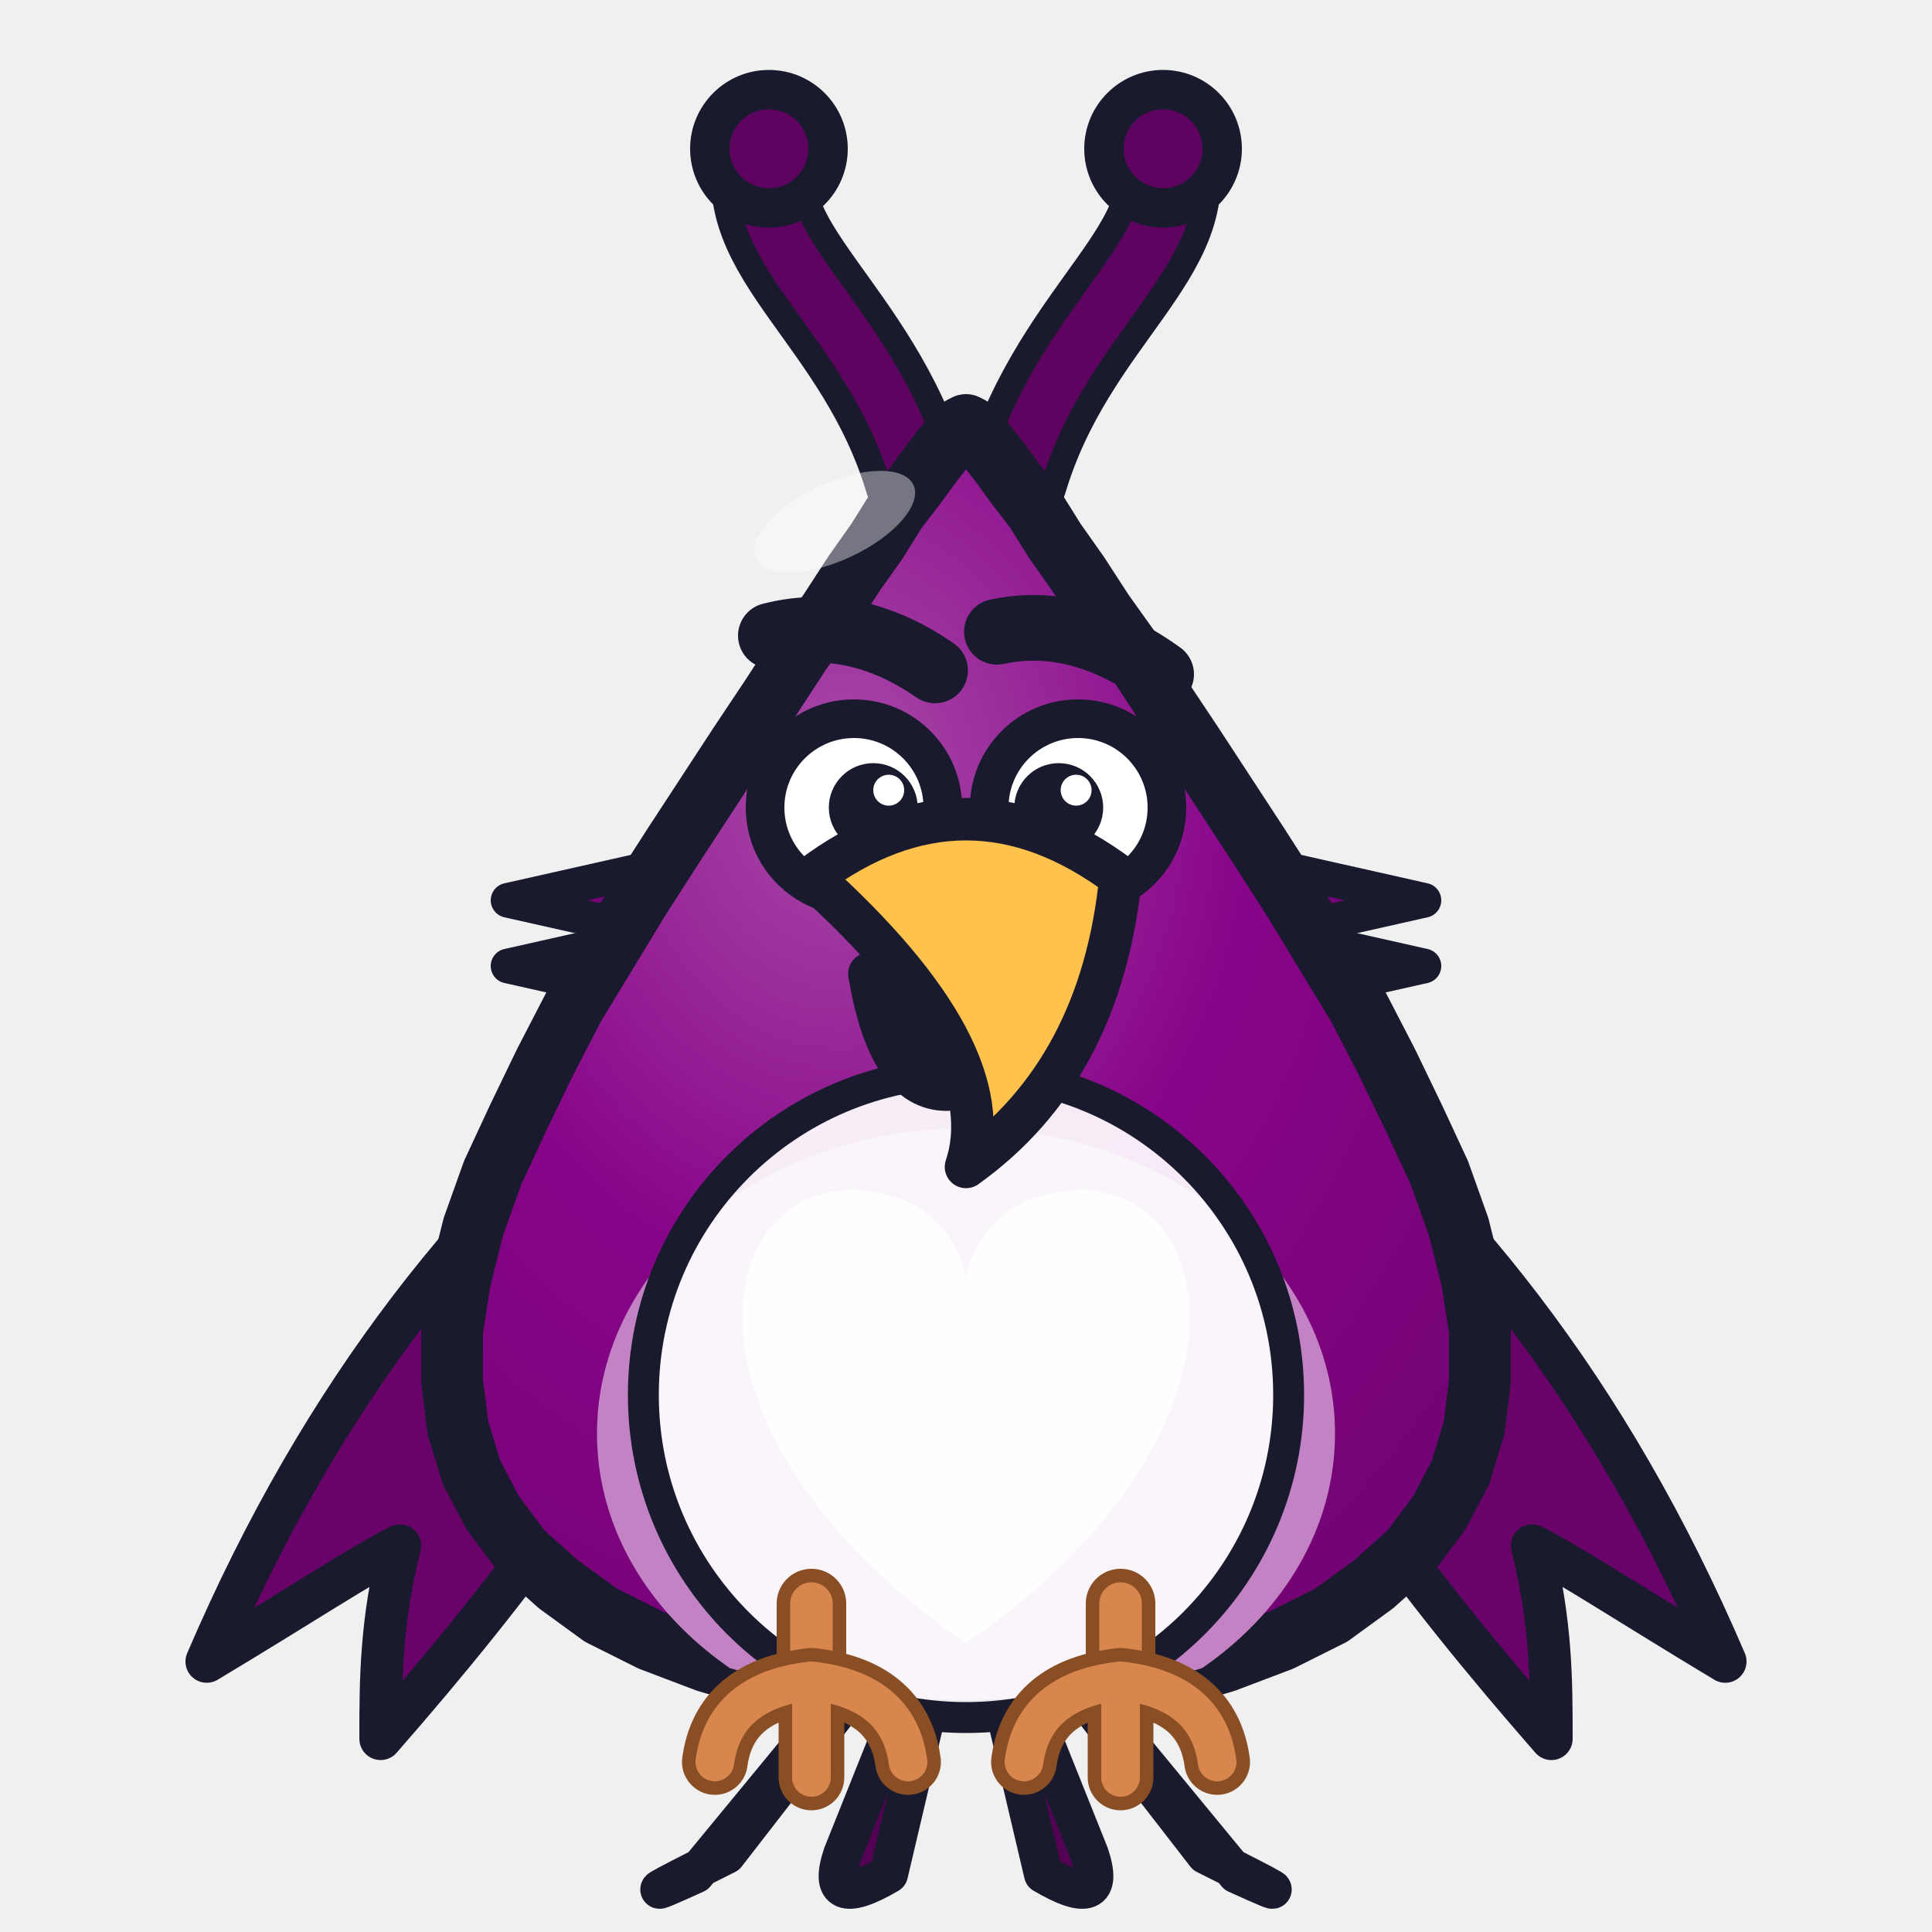
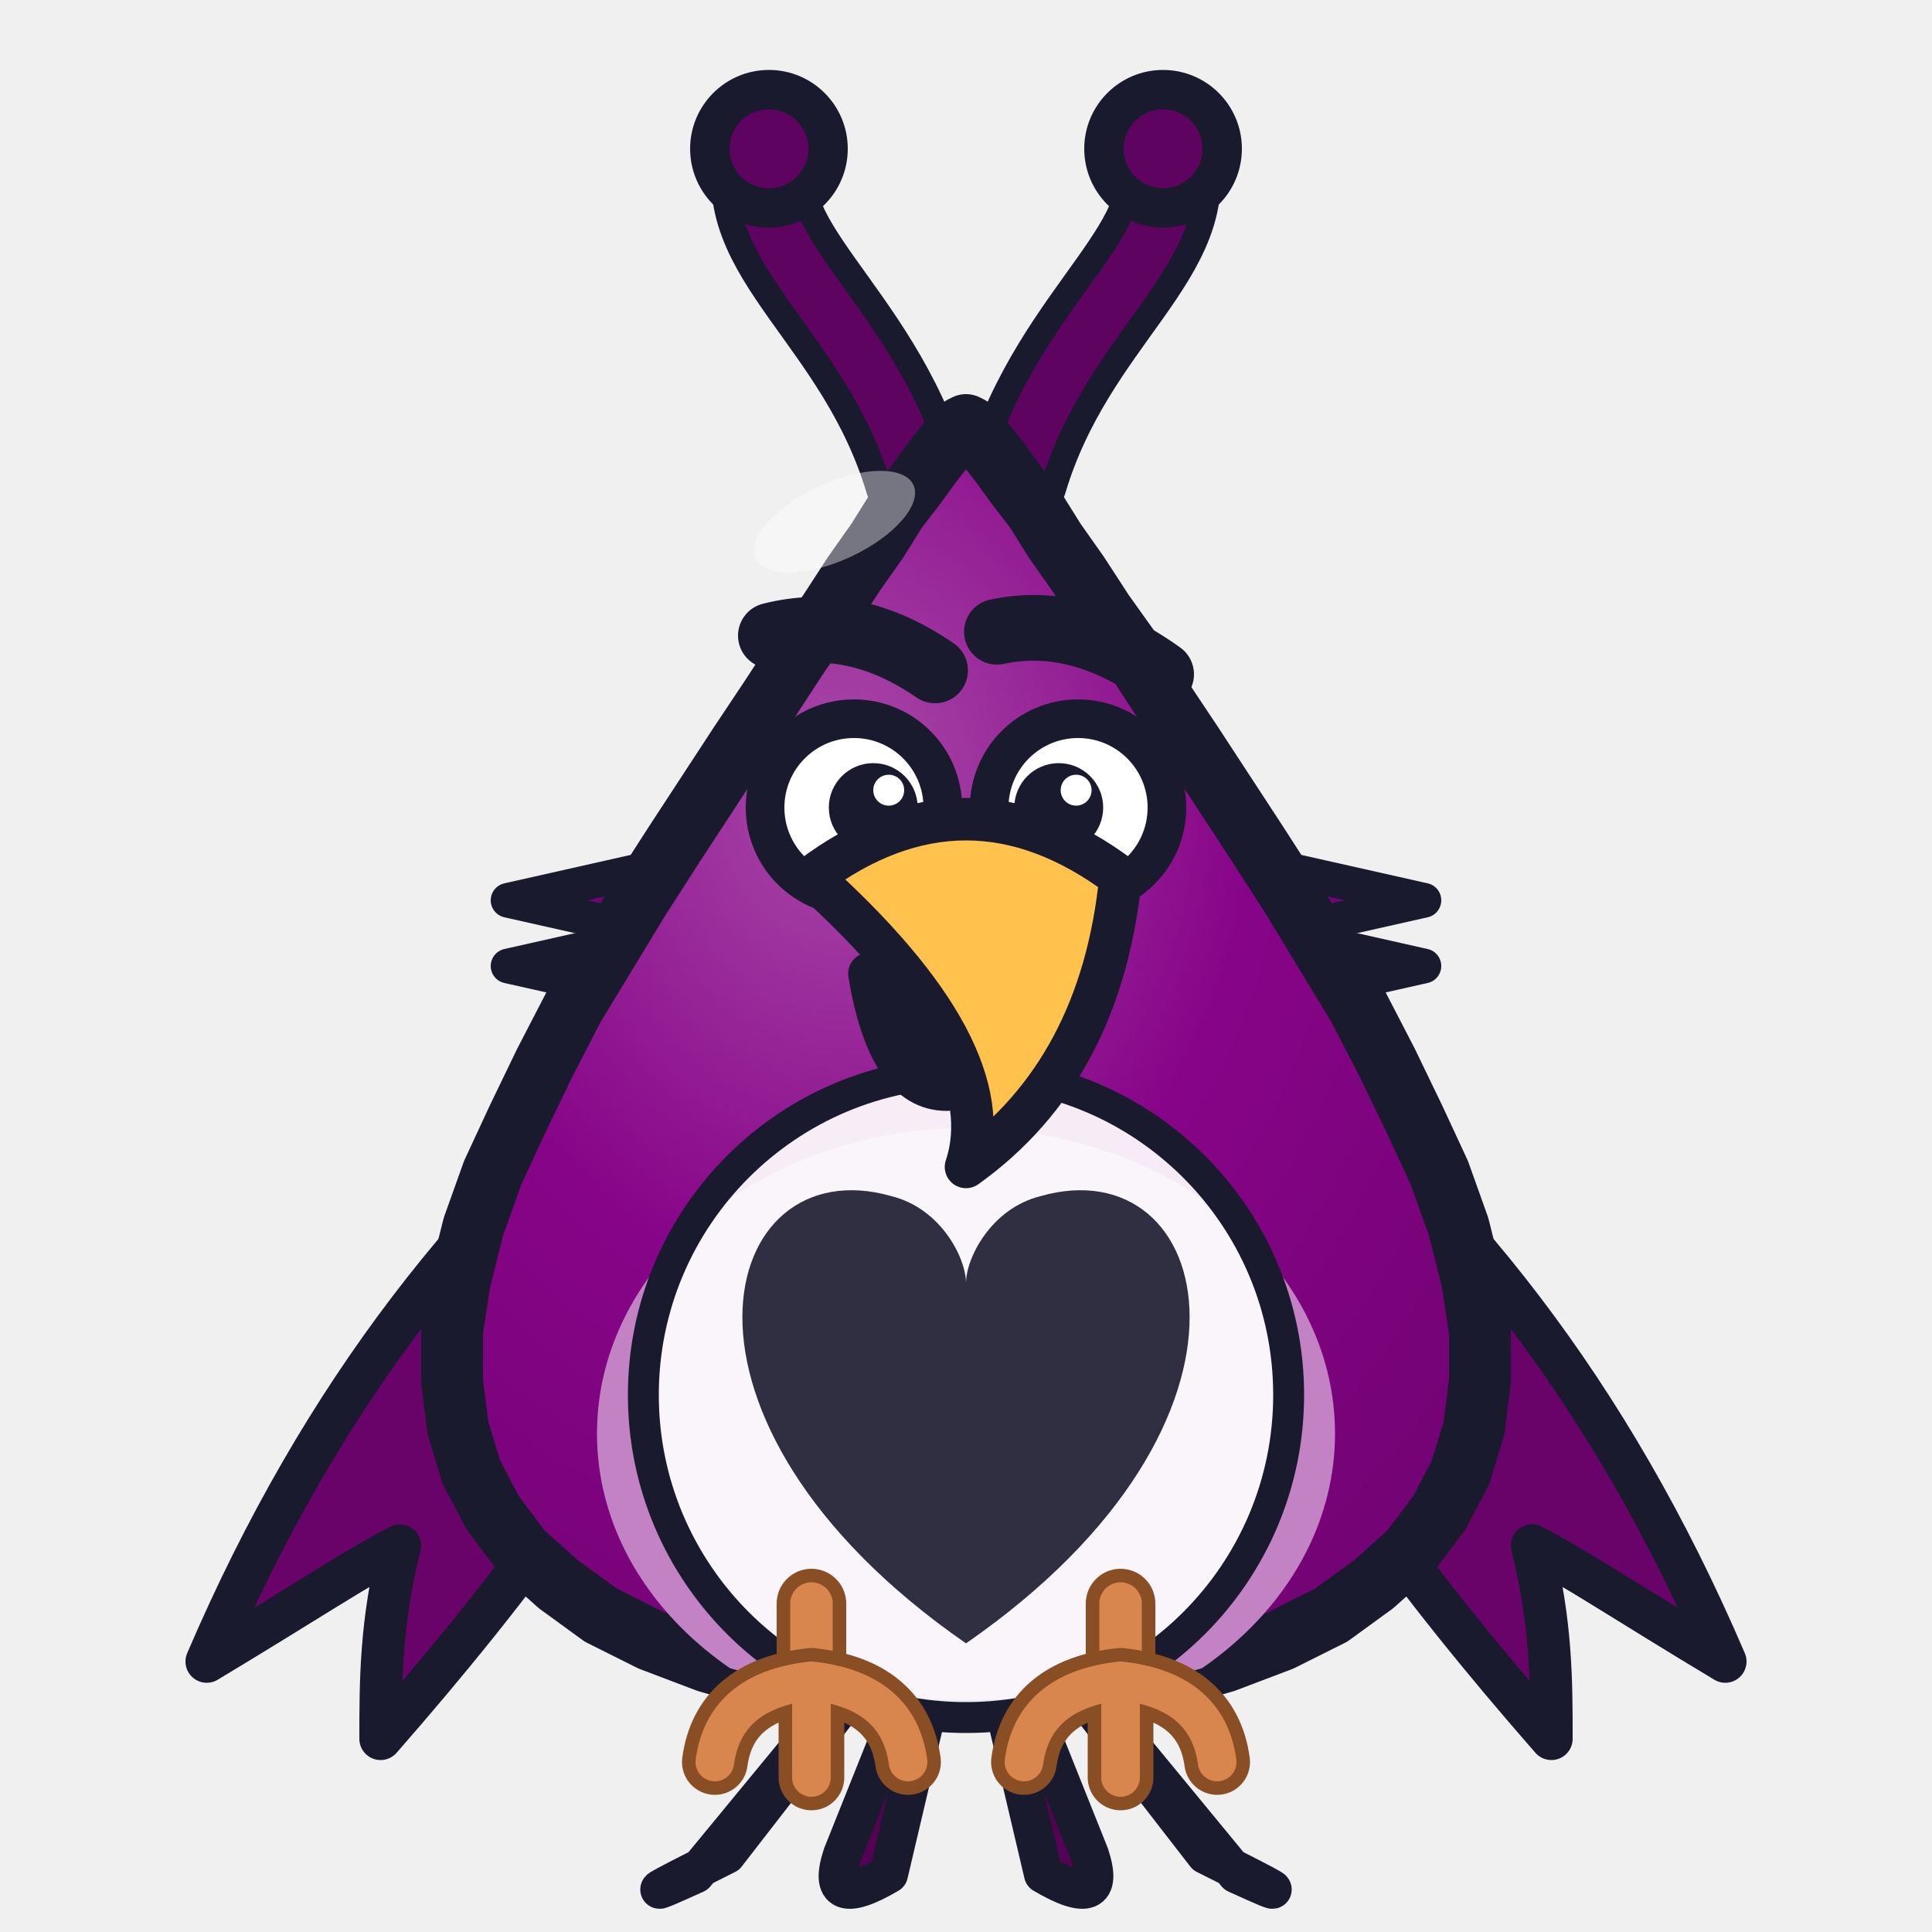
<svg xmlns="http://www.w3.org/2000/svg" viewBox="0 0 100 100" data-color="purple" data-expr="idle" data-frame="down" data-ver="7a" data-character="보라">
  <defs>
    <radialGradient id="gpurple" cx="38%" cy="28%" r="80%">
      <stop offset="0" stop-color="#A94AA9" />
      <stop offset=".5" stop-color="#870488" />
      <stop offset="1" stop-color="#730374" />
    </radialGradient>
    <clipPath id="cpurple">
      <path d="M50 22 50.2 22.1 50.6 22.5 51.1 23.1 51.8 24 52.6 25.1 53.6 26.4 54.6 28 55.8 29.7 57.1 31.7 58.6 33.8 60.1 36.1 61.7 38.5 63.4 41.1 65.1 43.7 66.9 46.5 68.6 49.3 70.3 52.1 71.8 55 73.2 57.9 74.5 60.7 75.5 63.5 76.2 66.3 76.6 68.9 76.6 71.5 76.3 73.9 75.6 76.2 74.5 78.3 73 80.3 71.1 82 68.9 83.6 66.3 84.9 63.4 86 60.3 86.9 57 87.5 53.5 87.9 50 88 46.5 87.9 43 87.5 39.7 86.9 36.6 86 33.7 84.9 31.1 83.6 28.9 82 27 80.3 25.5 78.3 24.4 76.2 23.7 73.9 23.4 71.5 23.4 68.9 23.8 66.3 24.5 63.5 25.5 60.7 26.8 57.9 28.2 55 29.7 52.1 31.4 49.3 33.1 46.5 34.9 43.7 36.6 41.1 38.3 38.5 39.9 36.1 41.4 33.8 42.9 31.7 44.2 29.7 45.4 28 46.4 26.4 47.4 25.1 48.2 24 48.9 23.1 49.4 22.5 49.8 22.1Z" />
    </clipPath>
  </defs>
  <path d="M50 80 L36 97 Q31.6 99 37.6 96Z" fill="#540254" stroke="#1A1A2E" stroke-width="2" stroke-linejoin="round" />
  <path d="M50 80 L64 97 Q68.4 99 62.4 96Z" fill="#540254" stroke="#1A1A2E" stroke-width="2" stroke-linejoin="round" />
  <path d="M50 80 L46 97 Q42.6 99 43.6 96Z" fill="#540254" stroke="#1A1A2E" stroke-width="2" stroke-linejoin="round" />
  <path d="M50 80 L54 97 Q57.4 99 56.4 96Z" fill="#540254" stroke="#1A1A2E" stroke-width="2" stroke-linejoin="round" />
  <g transform="translate(50 23) scale(.85)">
    <path d="M-3 2 C-6 -8 -14 -12 -12 -18" fill="none" stroke="#1A1A2E" stroke-width="6.4" stroke-linecap="round" />
    <path d="M-3 2 C-6 -8 -14 -12 -12 -18" fill="none" stroke="#5E035F" stroke-width="3.2" stroke-linecap="round" />
    <path d="M3 2 C6 -8 14 -12 12 -18" fill="none" stroke="#1A1A2E" stroke-width="6.4" stroke-linecap="round" />
    <path d="M3 2 C6 -8 14 -12 12 -18" fill="none" stroke="#5E035F" stroke-width="3.2" stroke-linecap="round" />
    <circle cx="-12" cy="-18" r="3.6" fill="#5E035F" stroke="#1A1A2E" stroke-width="2.4" stroke-linejoin="round" />
    <circle cx="12" cy="-18" r="3.6" fill="#5E035F" stroke="#1A1A2E" stroke-width="2.4" stroke-linejoin="round" />
  </g>
  <path d="M34.3 44.8 L26.3 46.6 L34.3 48.4Z" fill="#740375" stroke="#1A1A2E" stroke-width="1.8" stroke-linejoin="round" />
  <path d="M34.3 48.2 L26.3 50 L34.3 51.8Z" fill="#740375" stroke="#1A1A2E" stroke-width="1.8" stroke-linejoin="round" />
  <path d="M65.7 44.8 L73.7 46.6 L65.7 48.4Z" fill="#740375" stroke="#1A1A2E" stroke-width="1.8" stroke-linejoin="round" />
  <path d="M65.7 48.2 L73.7 50 L65.7 51.8Z" fill="#740375" stroke="#1A1A2E" stroke-width="1.8" stroke-linejoin="round" />
  <g class="wing wing-l">
    <g transform="translate(-1.3 0)">
      <path d="M36 54 C26 62 18 72 12 86 C17 83 20 81 22 80 C21 84 21 87 21 90 C28 82 34 74 39 64Z" fill="#69036A" stroke="#1A1A2E" stroke-width="2.2" stroke-linejoin="round" />
    </g>
  </g>
  <g class="wing wing-r" transform="translate(100 0) scale(-1 1)">
    <g transform="translate(-1.3 0)">
      <path d="M36 54 C26 62 18 72 12 86 C17 83 20 81 22 80 C21 84 21 87 21 90 C28 82 34 74 39 64Z" fill="#69036A" stroke="#1A1A2E" stroke-width="2.2" stroke-linejoin="round" />
    </g>
  </g>
  <path d="M50 22 50.2 22.1 50.6 22.5 51.1 23.1 51.8 24 52.6 25.1 53.6 26.4 54.6 28 55.8 29.7 57.1 31.7 58.6 33.8 60.1 36.1 61.7 38.5 63.4 41.1 65.1 43.7 66.9 46.5 68.6 49.3 70.3 52.1 71.8 55 73.2 57.9 74.5 60.7 75.5 63.5 76.2 66.3 76.6 68.9 76.6 71.5 76.3 73.9 75.6 76.2 74.5 78.3 73 80.3 71.1 82 68.9 83.6 66.3 84.9 63.4 86 60.3 86.9 57 87.5 53.5 87.9 50 88 46.5 87.9 43 87.5 39.7 86.9 36.6 86 33.7 84.9 31.1 83.6 28.9 82 27 80.3 25.5 78.3 24.4 76.2 23.7 73.9 23.4 71.5 23.4 68.9 23.8 66.3 24.5 63.5 25.5 60.7 26.8 57.9 28.2 55 29.7 52.1 31.4 49.3 33.1 46.5 34.9 43.7 36.6 41.1 38.3 38.5 39.9 36.1 41.4 33.8 42.9 31.7 44.2 29.7 45.4 28 46.4 26.4 47.4 25.1 48.2 24 48.9 23.1 49.4 22.5 49.8 22.1Z" fill="url(#gpurple)" stroke="#1A1A2E" stroke-width="3.2" stroke-linejoin="round" />
  <g clip-path="url(#cpurple)">
    <ellipse cx="50" cy="74.2" rx="19.1" ry="15.8" fill="#C382C4" />
  </g>
  <circle cx="50" cy="72.2" r="16.7" fill="#FFFFFF" fill-opacity=".92" stroke="#1A1A2E" stroke-width="1.6" />
  <g transform="translate(50 72.2) scale(0.643) translate(-50 -50)">
-     <path d="M50 70 C24 52 30 30 44 34 C48 35 50 39 50 41 C50 39 52 35 56 34 C70 30 76 52 50 70z" fill="#FFFFFF" fill-opacity=".9" />
+     <path d="M50 70 C24 52 30 30 44 34 C48 35 50 39 50 41 C50 39 52 35 56 34 C70 30 76 52 50 70z" fill="#1A1A2E" fill-opacity=".9" />
  </g>
  <path d="M42 83 V87" stroke="#8A4E24" stroke-width="3.6" stroke-linecap="round" />
  <path d="M42 83 V87" stroke="#D9864E" stroke-width="2.2" stroke-linecap="round" />
  <g fill="none" stroke-linecap="round">
    <path d="M42 87 q-4.5 .5 -5 4.2 M42 87 q0 2.5 0 5 M42 87 q4.5 .5 5 4.2" stroke="#8A4E24" stroke-width="3.4" />
    <path d="M42 87 q-4.5 .5 -5 4.2 M42 87 q0 2.5 0 5 M42 87 q4.5 .5 5 4.2" stroke="#D9864E" stroke-width="2" />
  </g>
  <path d="M58 83 V87" stroke="#8A4E24" stroke-width="3.6" stroke-linecap="round" />
  <path d="M58 83 V87" stroke="#D9864E" stroke-width="2.2" stroke-linecap="round" />
  <g fill="none" stroke-linecap="round">
    <path d="M58 87 q-4.5 .5 -5 4.2 M58 87 q0 2.5 0 5 M58 87 q4.5 .5 5 4.2" stroke="#8A4E24" stroke-width="3.4" />
    <path d="M58 87 q-4.5 .5 -5 4.2 M58 87 q0 2.5 0 5 M58 87 q4.5 .5 5 4.2" stroke="#D9864E" stroke-width="2" />
  </g>
  <path d="M39.9 32.9 Q44.2 31.8 48.4 34.7" fill="none" stroke="#1A1A2E" stroke-width="3.4" stroke-linecap="round" />
  <path d="M60.1 34.9 Q55.8 31.8 51.6 32.7" fill="none" stroke="#1A1A2E" stroke-width="3.4" stroke-linecap="round" />
  <circle cx="44.2" cy="41.8" r="4.6" fill="#fff" stroke="#1A1A2E" stroke-width="2" />
  <circle cx="45.2" cy="41.8" r="2.3" fill="#1A1A2E" />
  <circle cx="46" cy="40.9" r="0.8" fill="#fff" />
  <circle cx="55.8" cy="41.8" r="4.6" fill="#fff" stroke="#1A1A2E" stroke-width="2" />
  <circle cx="54.8" cy="41.8" r="2.3" fill="#1A1A2E" />
  <circle cx="55.7" cy="40.9" r="0.8" fill="#fff" />
  <path d="M45 50.4 Q46 56.4 49 56.4Z" fill="#C7973C" stroke="#1A1A2E" stroke-width="2.2" stroke-linejoin="round" />
  <path d="M42 45.4 Q50 39.4 58 45.4 Q57 55.4 50 60.4 Q52 54.4 42 45.4Z" fill="#FFC24D" stroke="#1A1A2E" stroke-width="2.2" stroke-linejoin="round" />
  <path d="M42 45.4 Q50 39.4 58 45.4 Q57 55.4 50 60.4 Q52 54.4 42 45.4Z" fill="none" stroke="#fff" stroke-opacity=".0" />
  <ellipse cx="43.2" cy="27" rx="4.5" ry="2" fill="#fff" opacity=".4" transform="rotate(-25 43.2 27)" />
</svg>
